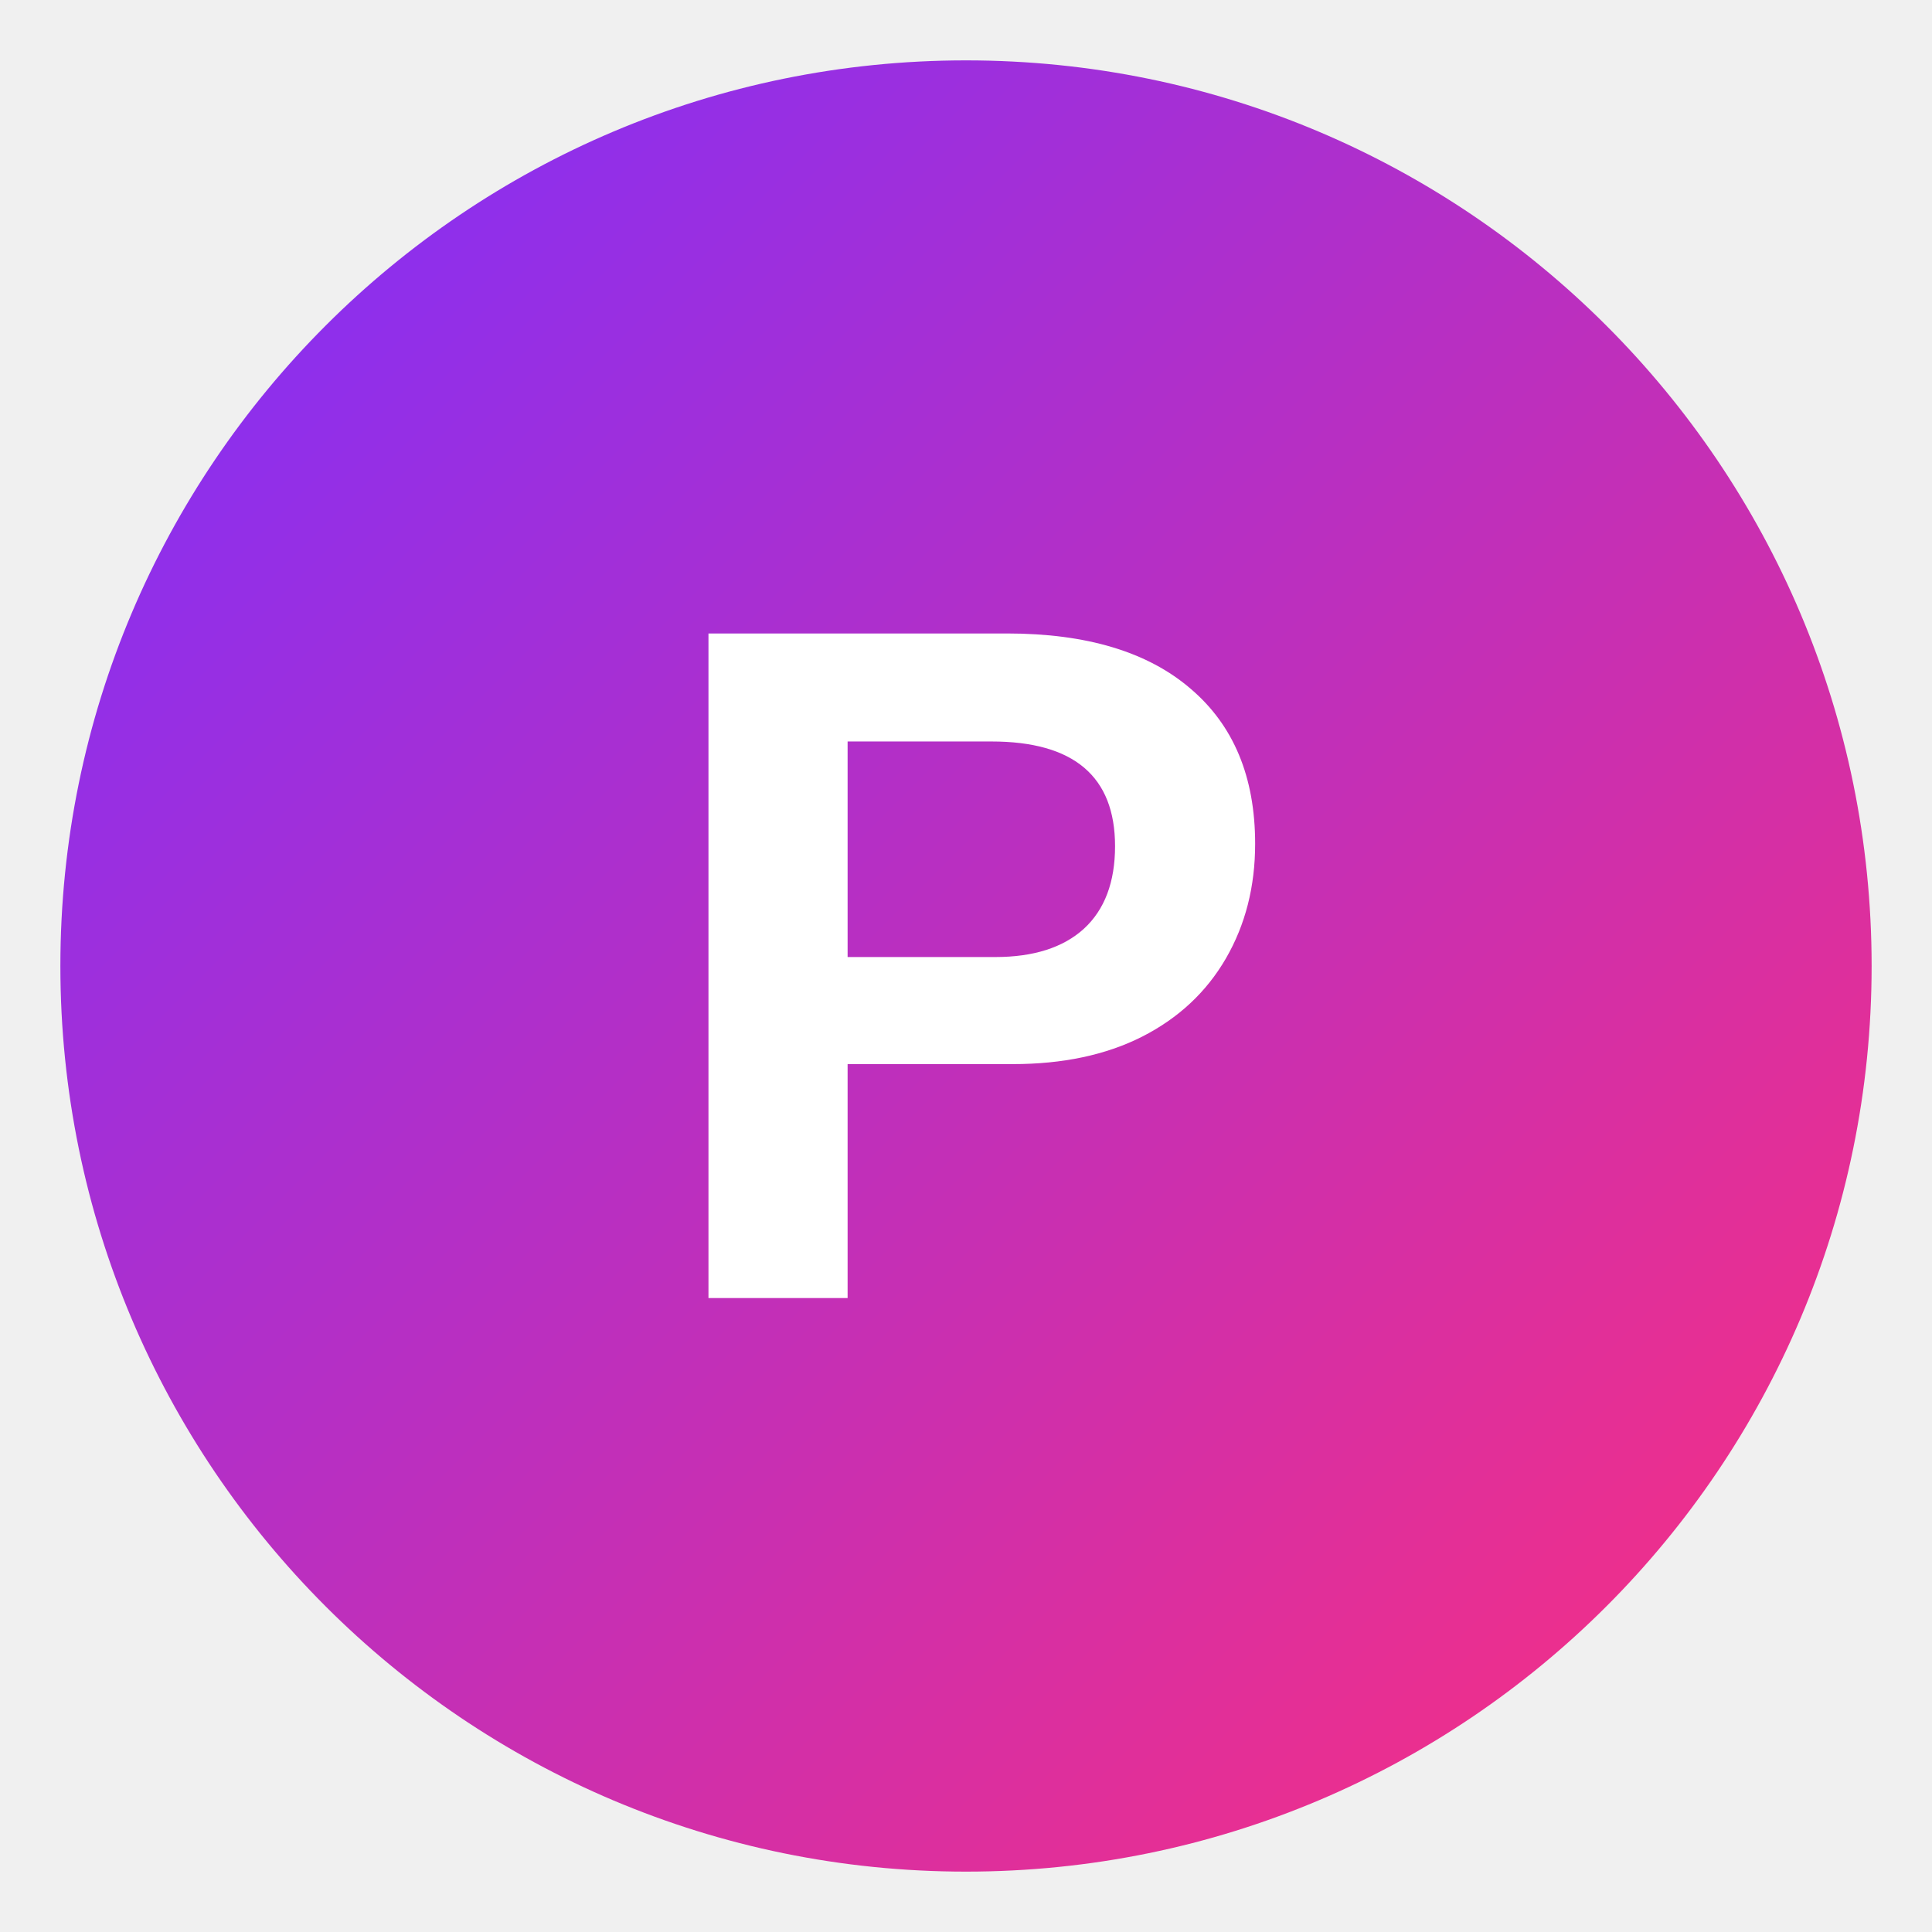
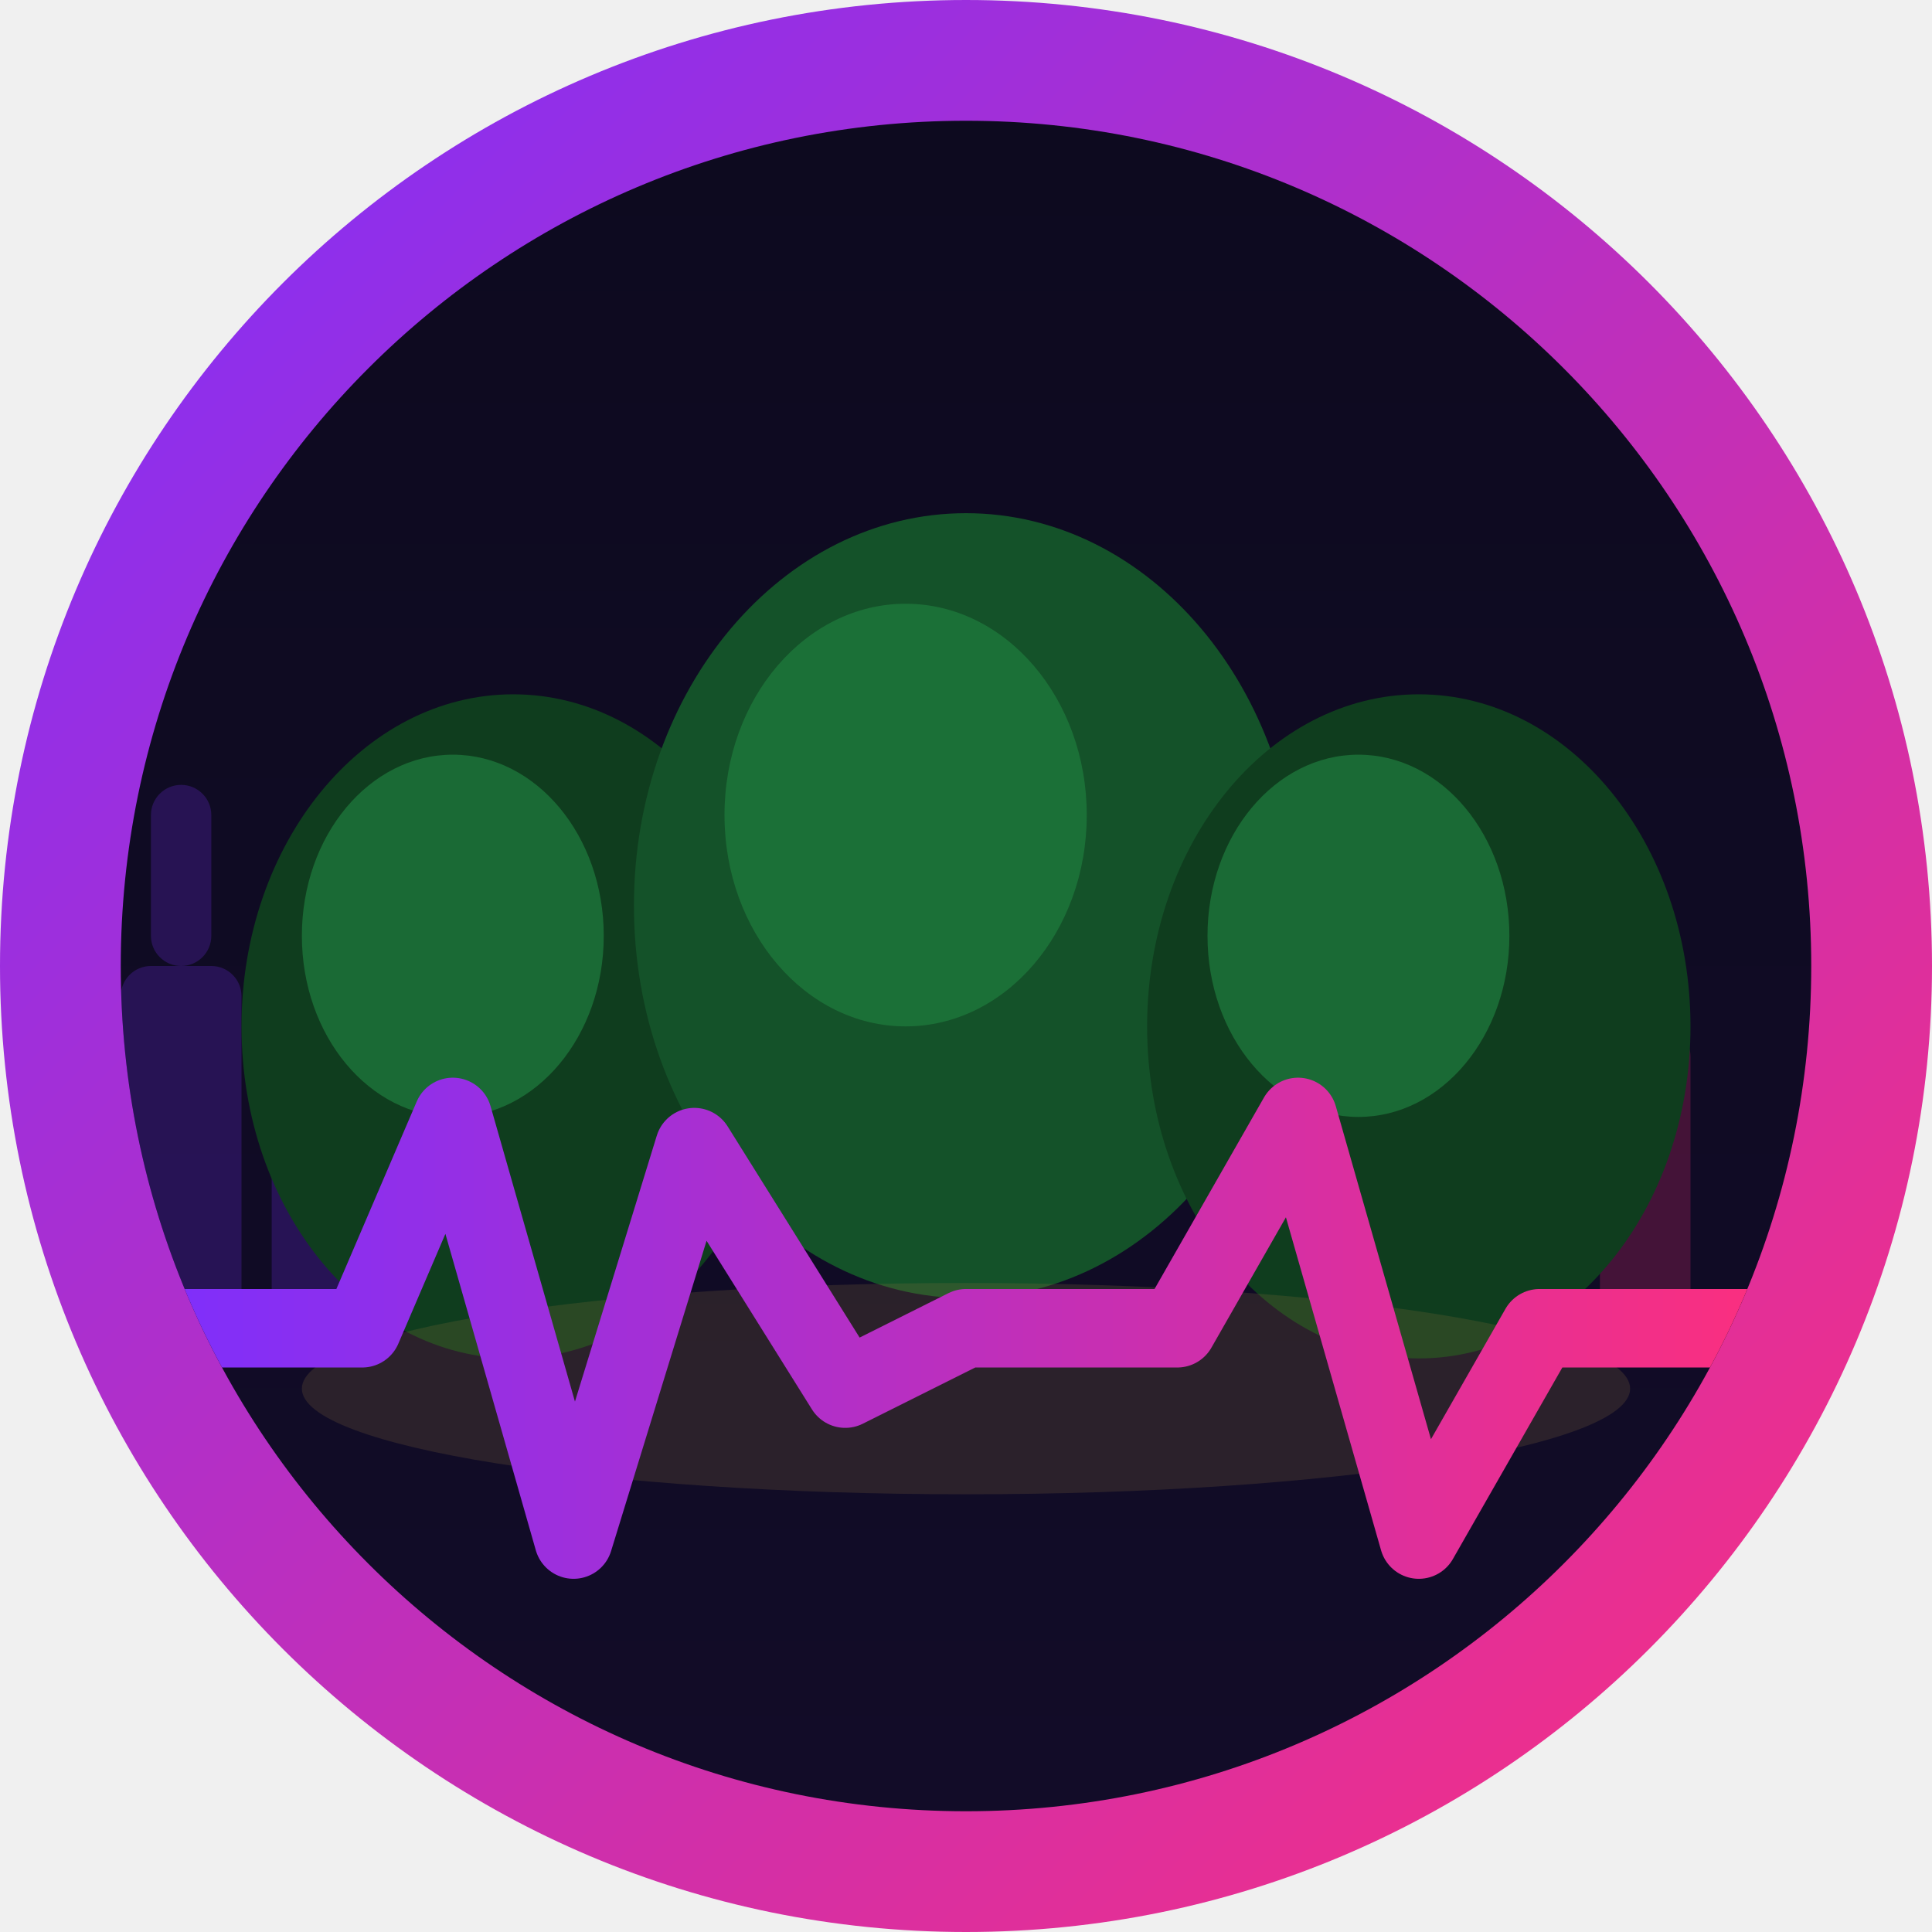
<svg xmlns="http://www.w3.org/2000/svg" viewBox="0 0 64 64" width="64" height="64">
  <defs>
-     <linearGradient id="g" x1="0%" y1="0%" x2="100%" y2="100%">
+     <linearGradient id="fvRing" x1="0%" y1="0%" x2="100%" y2="100%">
      <stop offset="0%" stop-color="#7b2fff" />
      <stop offset="100%" stop-color="#ff2f7b" />
    </linearGradient>
+     <linearGradient id="fvPulse" x1="0%" y1="0%" x2="100%" y2="0%">
+       <stop offset="0%" stop-color="#7b2fff" />
+       <stop offset="100%" stop-color="#ff2f7b" />
+     </linearGradient>
+     <linearGradient id="fvSky" x1="0%" y1="0%" x2="0%" y2="100%">
+       <stop offset="0%" stop-color="#0d0a1f" />
+       <stop offset="100%" stop-color="#120c28" />
+     </linearGradient>
+     <clipPath id="fvClip">
+       <circle cx="32" cy="32" r="28" />
+     </clipPath>
  </defs>
-   <circle cx="32" cy="32" r="30" fill="url(#g)" />
-   <text x="32" y="43" text-anchor="middle" font-family="Arial,sans-serif" font-weight="900" font-size="32" fill="#fff">P</text>
+   <circle cx="32" cy="32" r="32" fill="url(#fvRing)" />
+   <circle cx="32" cy="32" r="28" fill="url(#fvSky)" />
+   <g fill="rgba(123,47,255,0.22)" clip-path="url(#fvClip)">
+     <rect x="4" y="32" width="4" height="12" rx="1" />
+     <rect x="5" y="26" width="2" height="6" rx="1" />
+     <rect x="9" y="34" width="3" height="10" rx="1" />
+   </g>
+   <g fill="rgba(255,47,123,0.22)" clip-path="url(#fvClip)">
+     <rect x="48" y="30" width="4" height="14" rx="1" />
+     <rect x="49" y="24" width="2" height="6" rx="1" />
+     <rect x="53" y="34" width="3" height="10" rx="1" />
+   </g>
+   <ellipse cx="17" cy="34" rx="9" ry="11" fill="#0f3d1e" clip-path="url(#fvClip)" />
+   <ellipse cx="32" cy="30" rx="11" ry="13" fill="#145229" clip-path="url(#fvClip)" />
+   <ellipse cx="47" cy="34" rx="9" ry="11" fill="#0f3d1e" clip-path="url(#fvClip)" />
+   <ellipse cx="15" cy="31" rx="5" ry="6" fill="#1e7a3c" opacity="0.75" clip-path="url(#fvClip)" />
+   <ellipse cx="30" cy="27" rx="6" ry="7" fill="#1e7a3c" opacity="0.75" clip-path="url(#fvClip)" />
+   <ellipse cx="45" cy="31" rx="5" ry="6" fill="#1e7a3c" opacity="0.75" clip-path="url(#fvClip)" />
+   <ellipse cx="32" cy="46" rx="22" ry="3.5" fill="rgba(140,110,60,0.22)" clip-path="url(#fvClip)" />
+   <polyline points="4,44 12,44 15,37 19,51 23,38 28,46 32,44 39,44 43,37 47,51 51,44 60,44" stroke="url(#fvPulse)" stroke-width="2.6" fill="none" stroke-linecap="round" stroke-linejoin="round" clip-path="url(#fvClip)" />
</svg>
